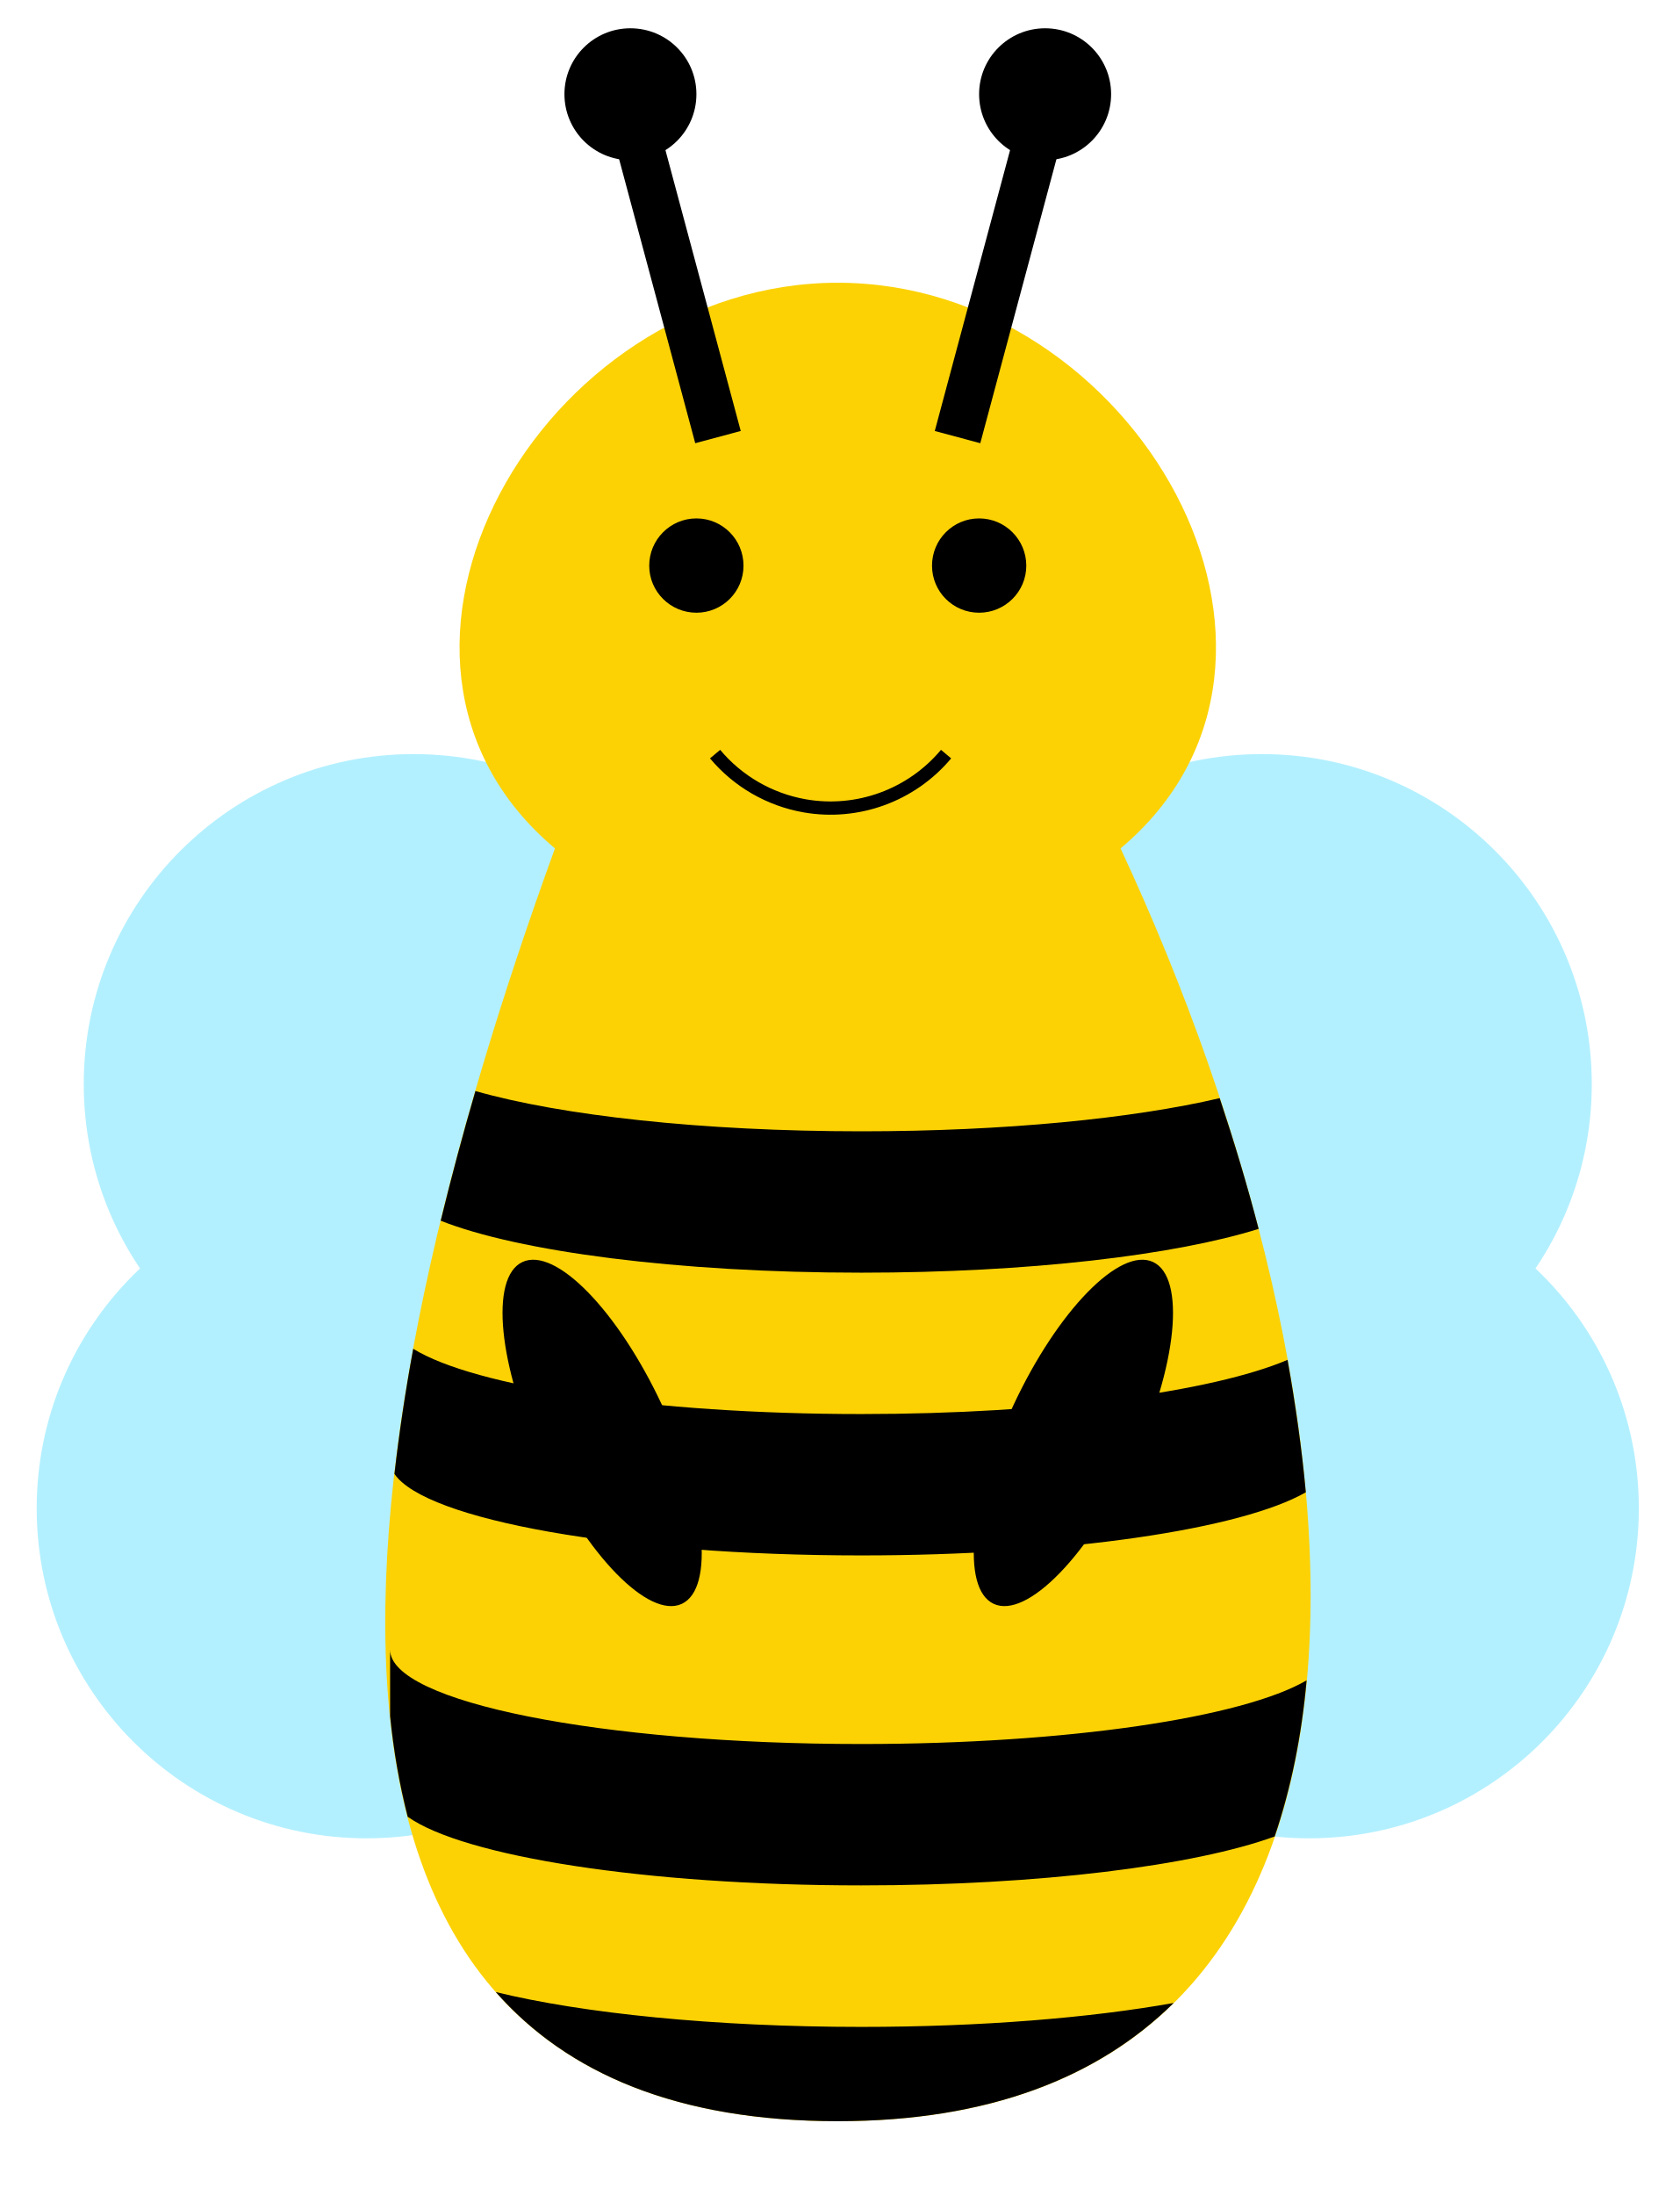
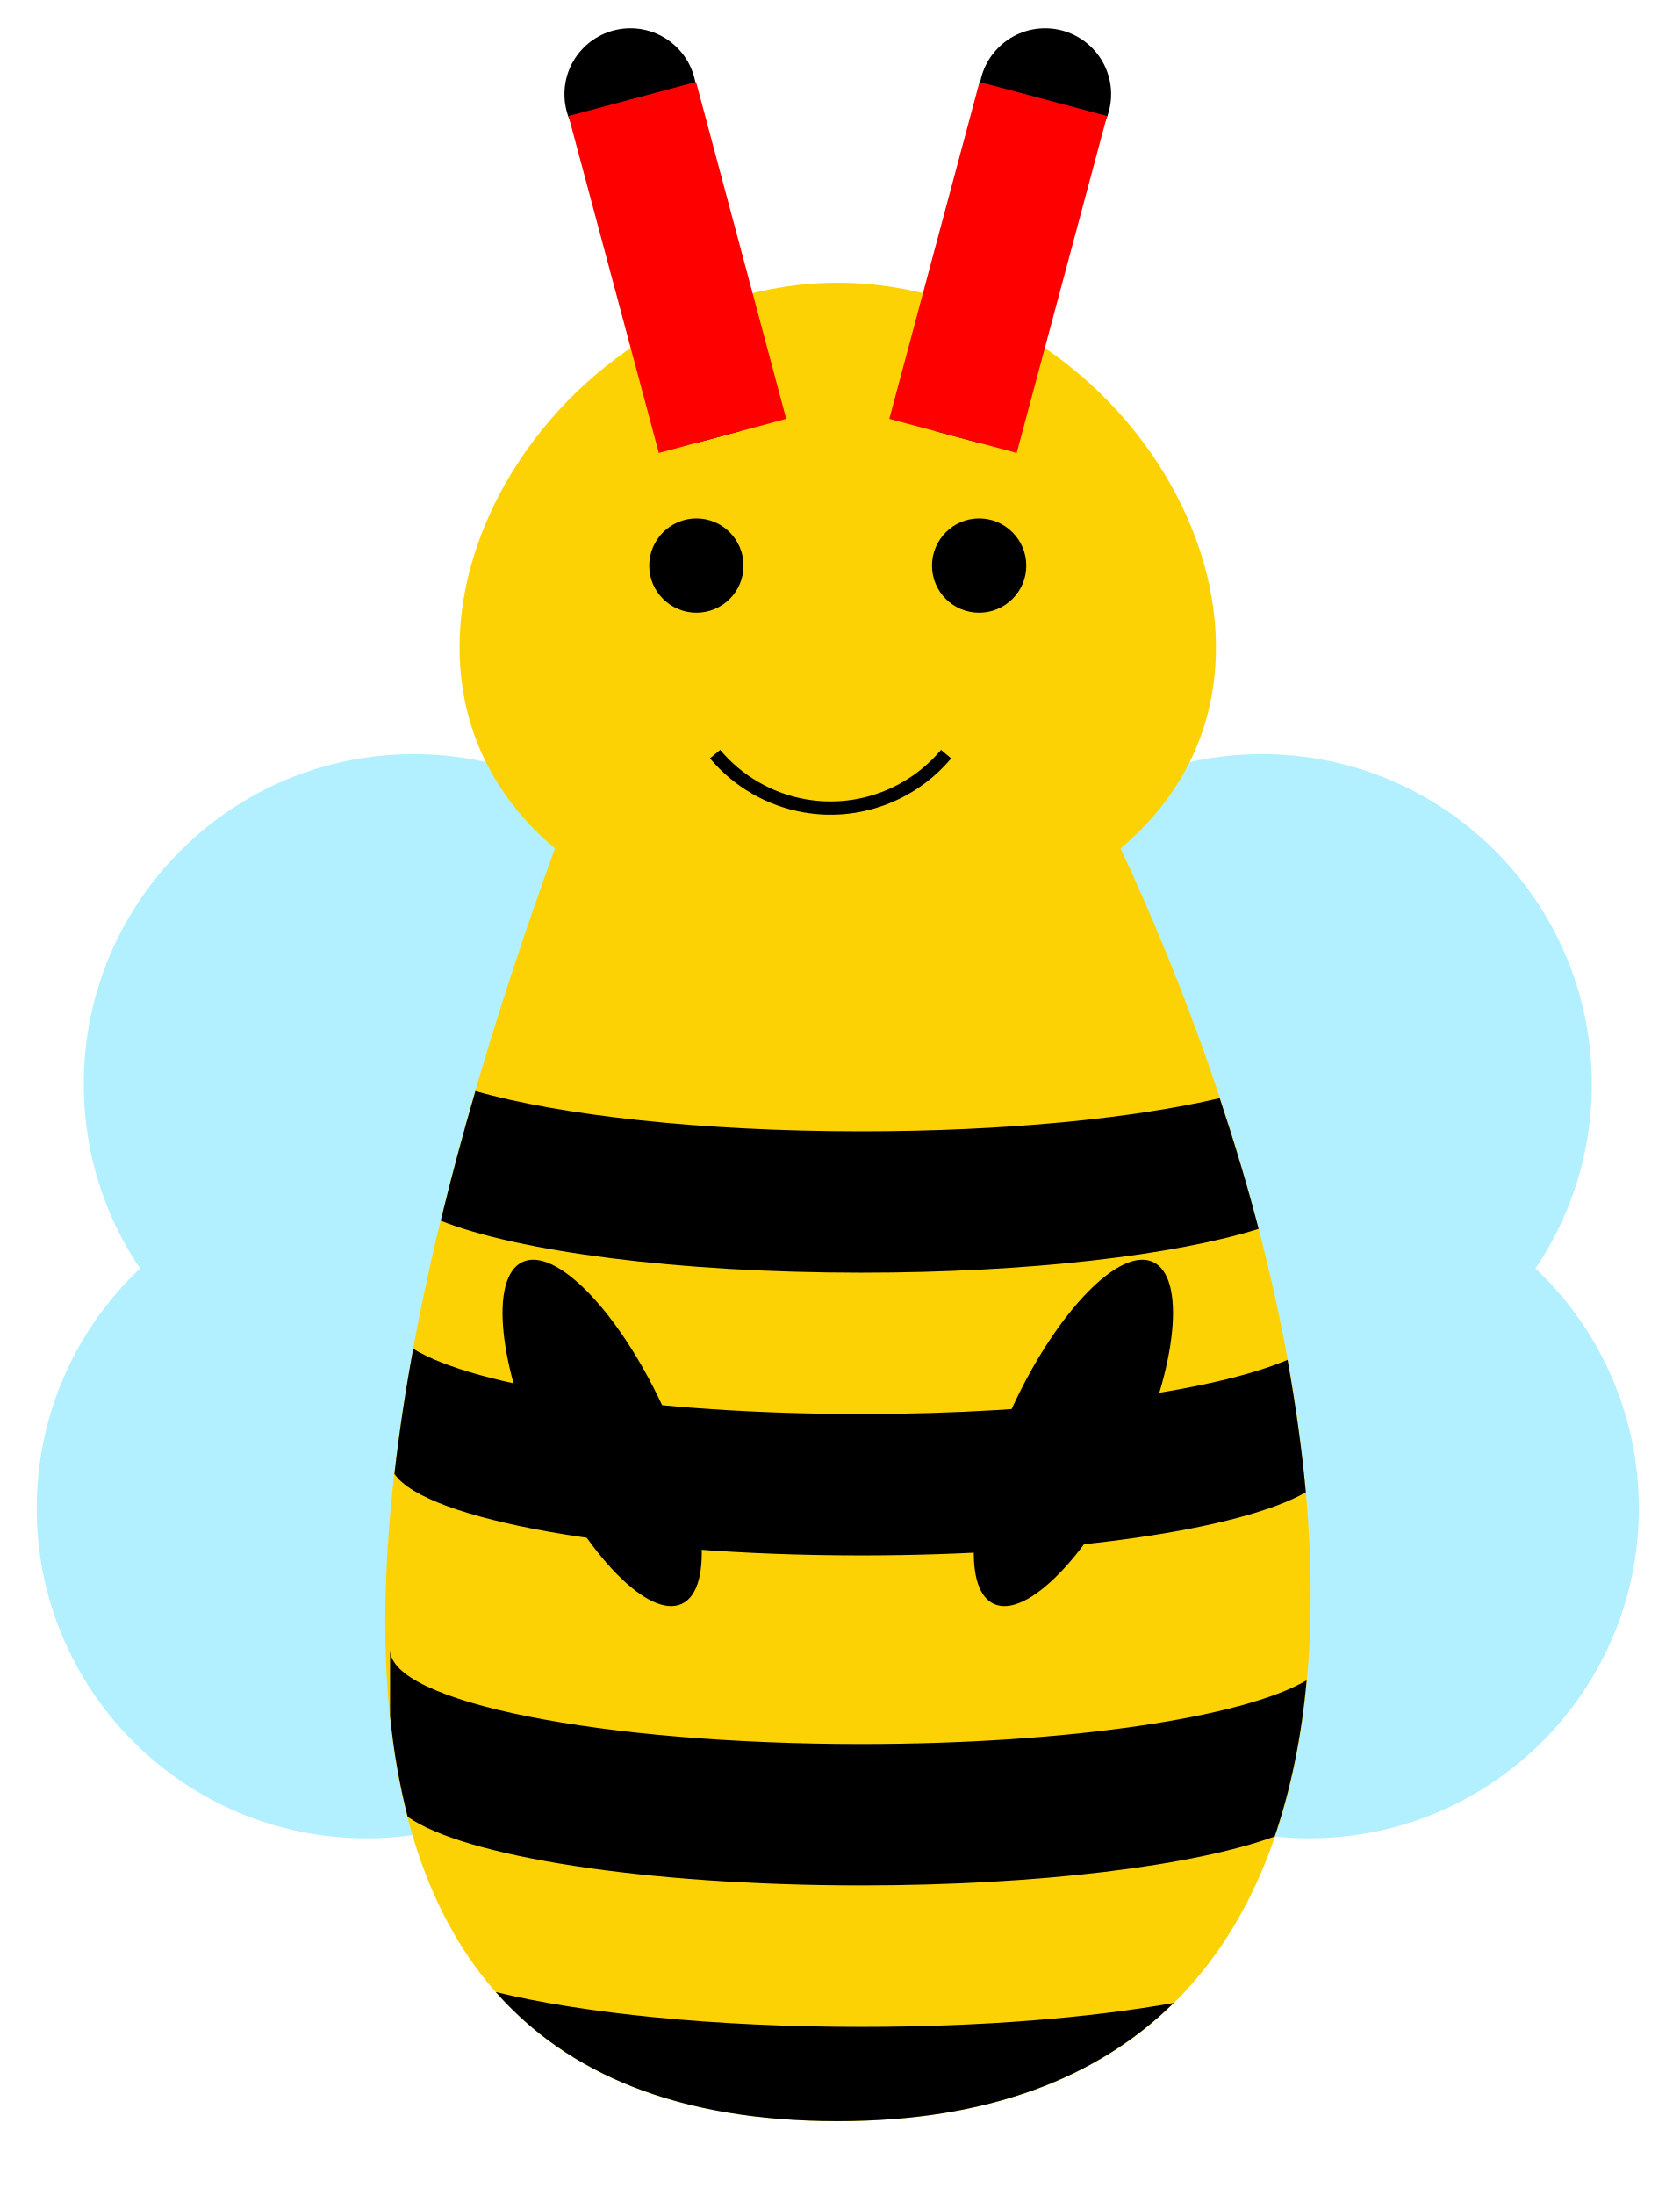
<svg xmlns="http://www.w3.org/2000/svg" width="49.89" height="65.196" viewBox="0 0 49.89 65.196">
  <path fill-rule="nonzero" fill="rgb(70%, 93.999%, 100%)" fill-opacity="1" d="M 47.293 32.199 C 47.293 26.789 42.902 22.398 37.492 22.398 C 32.078 22.398 27.691 26.789 27.691 32.199 C 27.691 37.613 32.078 42 37.492 42 C 42.902 42 47.293 37.613 47.293 32.199 Z M 48.691 44.801 C 48.691 39.387 44.305 35 38.891 35 C 33.48 35 29.09 39.387 29.09 44.801 C 29.09 50.215 33.48 54.602 38.891 54.602 C 44.305 54.602 48.691 50.215 48.691 44.801 Z M 48.691 44.801 " />
  <path fill-rule="nonzero" fill="rgb(70%, 93.999%, 100%)" fill-opacity="1" d="M 22.09 32.199 C 22.09 26.789 17.703 22.398 12.289 22.398 C 6.879 22.398 2.488 26.789 2.488 32.199 C 2.488 37.613 6.879 42 12.289 42 C 17.703 42 22.09 37.613 22.09 32.199 Z M 20.691 44.801 C 20.691 39.387 16.305 35 10.891 35 C 5.477 35 1.09 39.387 1.09 44.801 C 1.09 50.215 5.477 54.602 10.891 54.602 C 16.305 54.602 20.691 50.215 20.691 44.801 Z M 20.691 44.801 " />
  <path fill-rule="nonzero" fill="rgb(98.941%, 82.312%, 2.116%)" fill-opacity="1" d="M 24.891 8.398 C 16.066 8.398 9.73 19.527 16.488 25.199 C 10.27 42.289 6.707 63.004 24.891 63.004 C 43.074 63.004 40.977 41.68 33.293 25.199 C 40.051 19.527 33.715 8.398 24.891 8.398 Z M 24.891 8.398 " />
  <path fill-rule="nonzero" fill="rgb(0%, 0%, 0%)" fill-opacity="1" d="M 14.125 32.406 C 13.75 33.691 13.406 34.977 13.094 36.258 C 15.398 37.172 20.121 37.801 25.59 37.801 C 30.559 37.801 34.91 37.281 37.395 36.5 C 37.059 35.207 36.668 33.91 36.238 32.617 C 33.672 33.219 29.859 33.602 25.59 33.602 C 20.844 33.602 16.656 33.129 14.125 32.406 Z M 12.277 40.062 C 12.043 41.324 11.859 42.562 11.719 43.777 C 12.641 45.145 18.496 46.199 25.59 46.199 C 31.703 46.199 36.891 45.418 38.797 44.324 C 38.68 43.039 38.492 41.723 38.254 40.391 C 36.016 41.34 31.195 42 25.59 42 C 19.367 42 14.098 41.188 12.277 40.062 Z M 11.59 49 L 11.59 50.969 C 11.695 52.016 11.871 53.016 12.113 53.961 C 13.766 55.137 19.172 56 25.59 56 C 30.887 56 35.488 55.414 37.871 54.547 C 38.355 53.121 38.672 51.57 38.82 49.91 C 36.93 51.012 31.73 51.801 25.59 51.801 C 17.859 51.801 11.59 50.551 11.59 49 Z M 14.73 59.168 C 16.852 61.578 20.121 63.004 24.891 63.004 C 29.379 63.004 32.633 61.699 34.871 59.492 C 32.398 59.934 29.156 60.203 25.59 60.203 C 21.207 60.203 17.301 59.797 14.73 59.168 Z M 14.73 59.168 " />
  <path fill-rule="nonzero" fill="rgb(0%, 0%, 0%)" fill-opacity="1" d="M 22.09 16.801 C 22.09 16.027 21.465 15.398 20.691 15.398 C 19.918 15.398 19.289 16.027 19.289 16.801 C 19.289 17.574 19.918 18.199 20.691 18.199 C 21.465 18.199 22.09 17.574 22.09 16.801 Z M 22.09 16.801 " />
  <path fill-rule="nonzero" fill="rgb(0%, 0%, 0%)" fill-opacity="1" d="M 30.492 16.801 C 30.492 16.027 29.863 15.398 29.09 15.398 C 28.316 15.398 27.691 16.027 27.691 16.801 C 27.691 17.574 28.316 18.199 29.09 18.199 C 29.863 18.199 30.492 17.574 30.492 16.801 Z M 30.492 16.801 " />
  <path fill-rule="nonzero" fill="rgb(0%, 0%, 0%)" fill-opacity="1" d="M 19.668 41.73 C 18.359 38.93 16.504 37.027 15.523 37.484 C 14.543 37.941 14.805 40.586 16.113 43.391 C 17.422 46.191 19.277 48.094 20.258 47.637 C 21.238 47.18 20.973 44.535 19.668 41.73 Z M 19.668 41.73 " />
  <path fill-rule="nonzero" fill="rgb(0%, 0%, 0%)" fill-opacity="1" d="M 33.668 43.391 C 34.977 40.586 35.238 37.941 34.258 37.484 C 33.277 37.027 31.422 38.93 30.113 41.73 C 28.809 44.535 28.543 47.18 29.523 47.637 C 30.504 48.094 32.359 46.191 33.668 43.391 Z M 33.668 43.391 " />
  <path fill="none" stroke-width="0.399" stroke-linecap="butt" stroke-linejoin="miter" stroke="rgb(0%, 0%, 0%)" stroke-opacity="1" stroke-miterlimit="10" d="M 3.258 45.356 C 2.218 44.115 0.593 43.521 -1.001 43.802 C -2.052 43.988 -3.005 44.538 -3.69 45.356 " transform="matrix(0.987818, 0, 0, -0.987818, 24.89067, 67.20226)" />
  <path fill-rule="nonzero" fill="rgb(0%, 0%, 0%)" fill-opacity="1" d="M 20.656 13.164 L 17.973 3.156 L 19.324 2.793 L 22.008 12.801 Z M 20.656 13.164 " />
  <path fill-rule="nonzero" fill="rgb(0%, 0%, 0%)" fill-opacity="1" d="M 29.125 13.164 L 31.809 3.156 L 30.457 2.793 L 27.773 12.801 Z M 29.125 13.164 " />
  <path fill-rule="nonzero" fill="rgb(0%, 0%, 0%)" fill-opacity="1" d="M 20.691 2.797 C 20.691 1.715 19.812 0.84 18.73 0.84 C 17.648 0.84 16.77 1.715 16.77 2.797 C 16.77 3.883 17.648 4.758 18.73 4.758 C 19.812 4.758 20.691 3.883 20.691 2.797 Z M 20.691 2.797 " />
  <path fill-rule="nonzero" fill="rgb(0%, 0%, 0%)" fill-opacity="1" d="M 33.012 2.797 C 33.012 1.715 32.133 0.84 31.051 0.84 C 29.969 0.84 29.09 1.715 29.09 2.797 C 29.09 3.883 29.969 4.758 31.051 4.758 C 32.133 4.758 33.012 3.883 33.012 2.797 Z M 33.012 2.797 " />
+   <path fill-rule="nonzero" fill="rgb(100%, 0%, 0%)" fill-opacity="1" d="M 19.574 13.453 L 16.891 3.445 L 20.68 2.434 L 23.359 12.441 Z M 19.574 13.453 " />
+   <path fill-rule="nonzero" fill="rgb(100%, 0%, 0%)" fill-opacity="1" d="M 30.207 13.453 L 32.891 3.445 L 29.102 2.434 L 26.422 12.441 Z M 30.207 13.453 " />
</svg>
